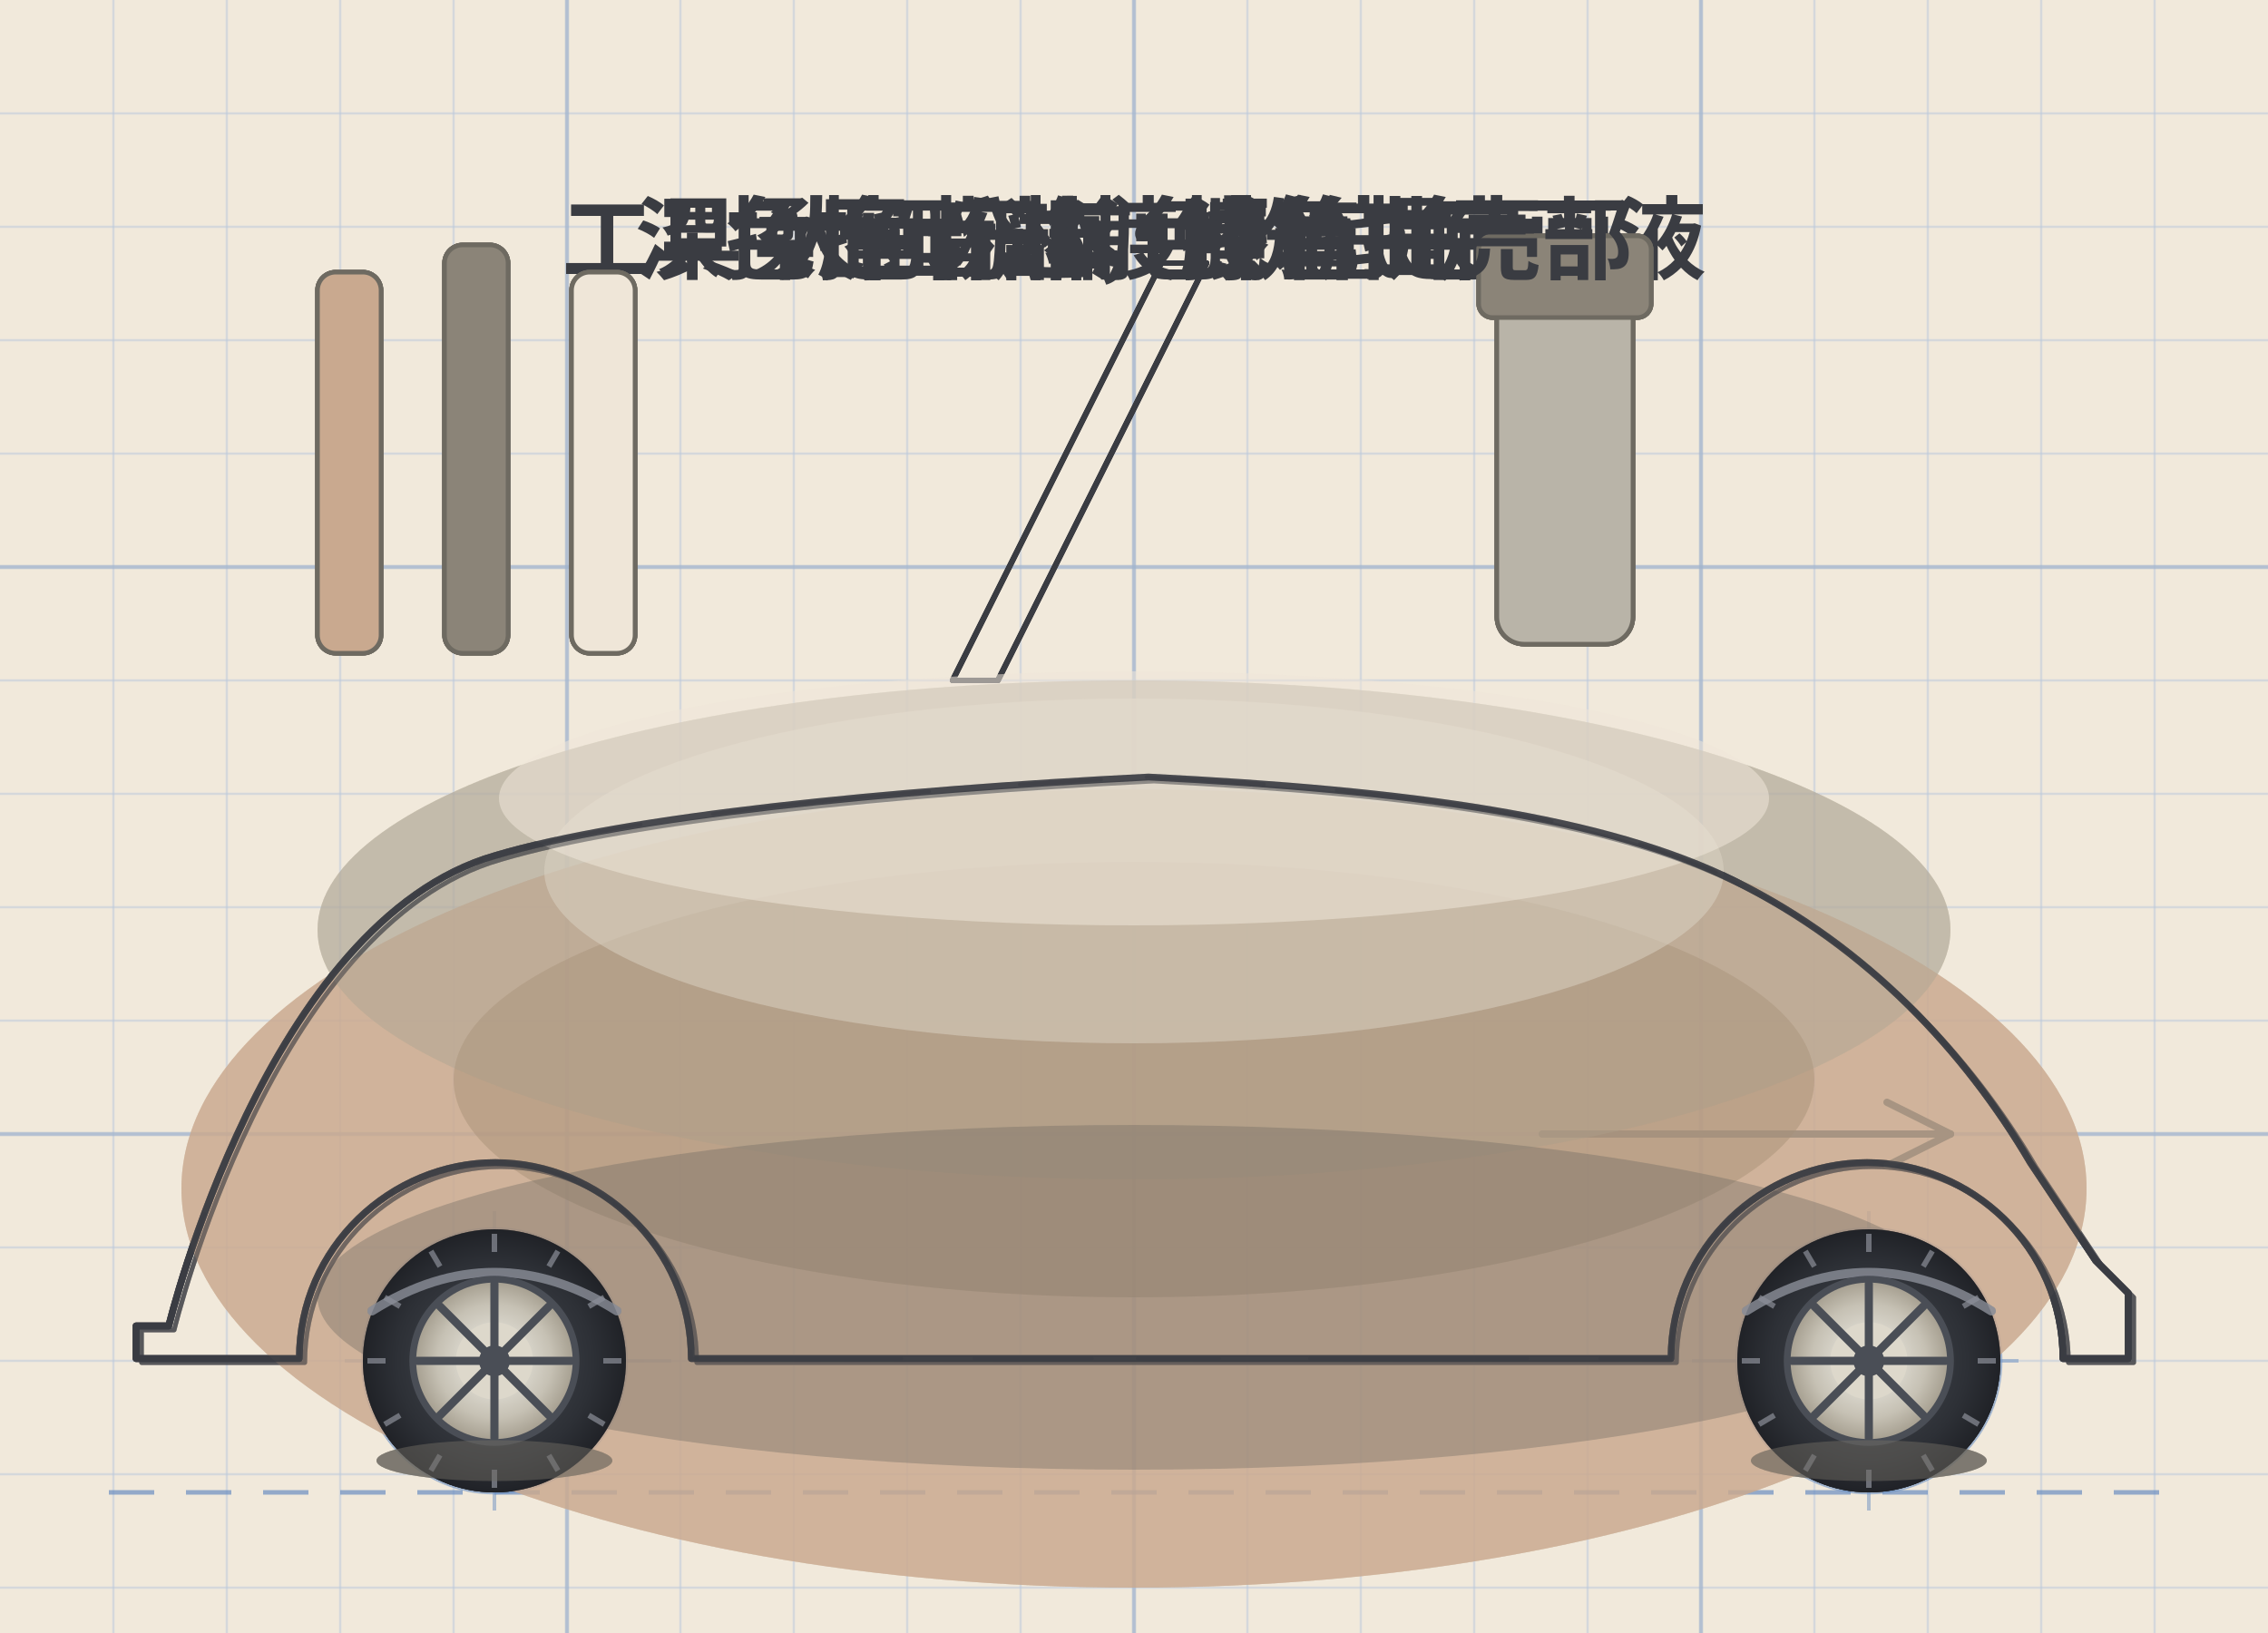
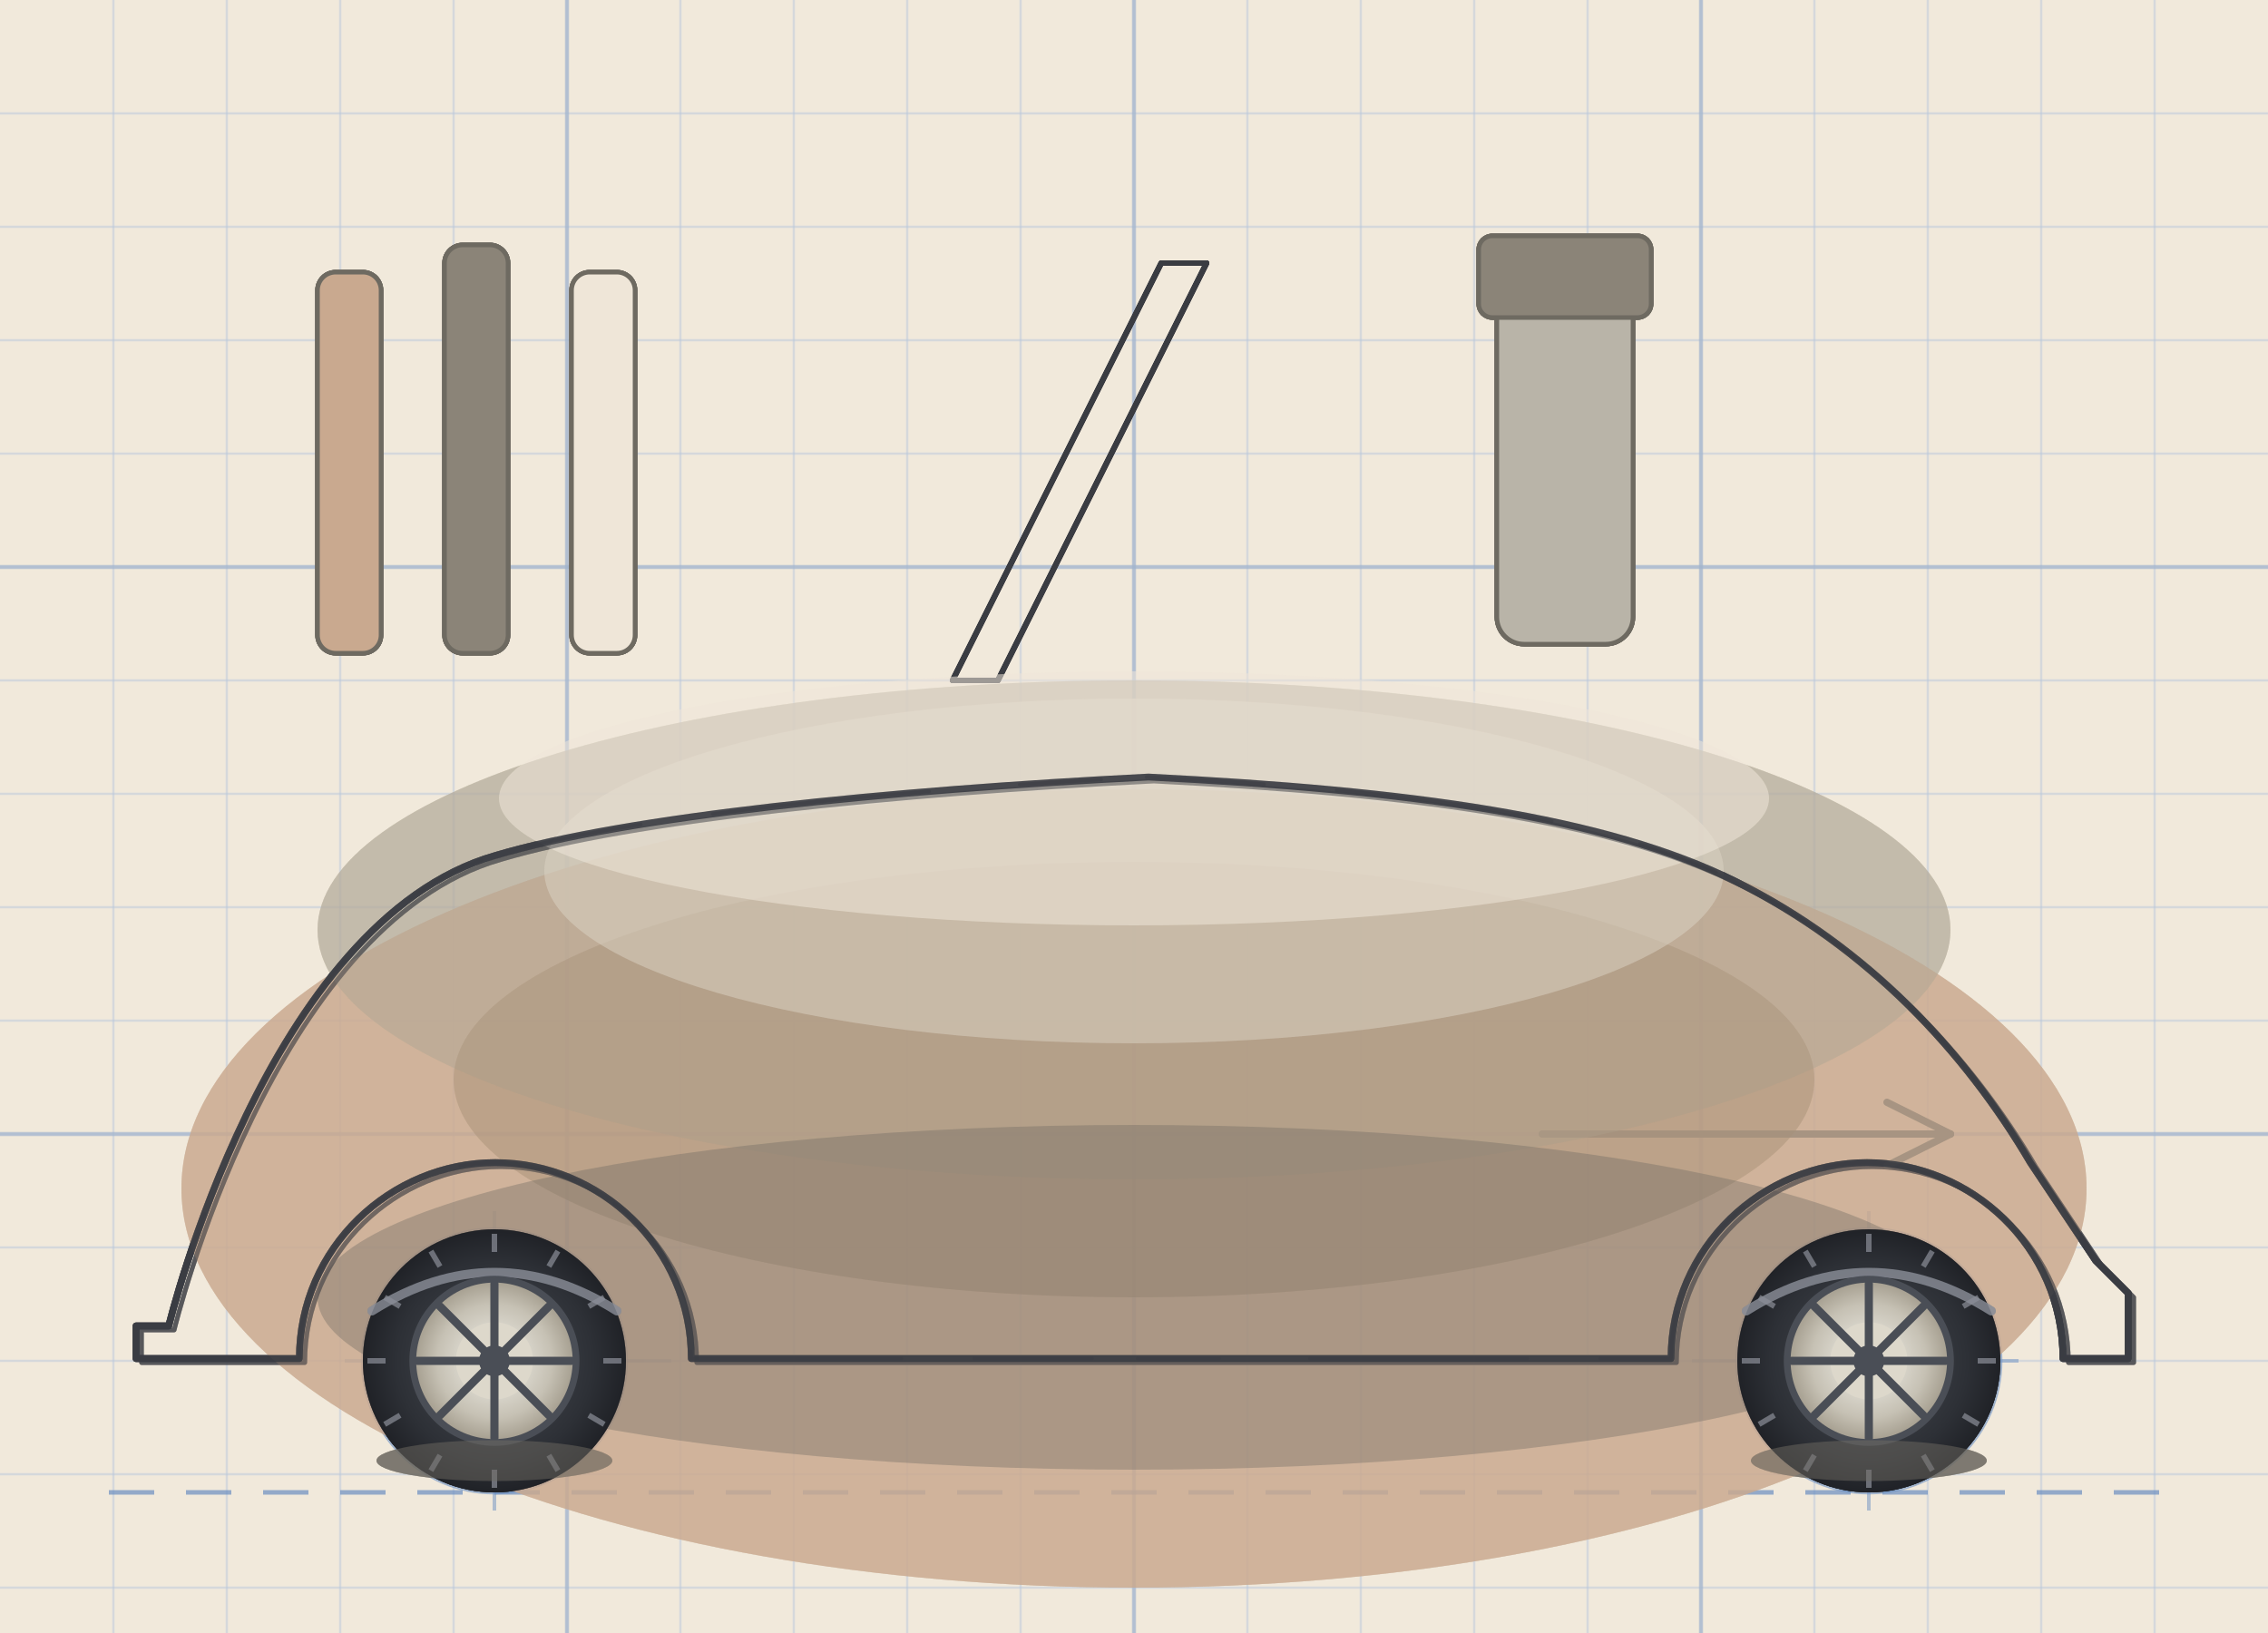
<svg xmlns="http://www.w3.org/2000/svg" viewBox="0 0 500 360" role="img">
  <defs>
    <linearGradient id="gBody" x1="0" y1="0" x2="0" y2="1">
      <stop offset="0%" stop-color="#FBF9F3" />
      <stop offset="18%" stop-color="#E9E4D8" />
      <stop offset="55%" stop-color="#C9C2B2" />
      <stop offset="100%" stop-color="#9C9484" />
    </linearGradient>
    <linearGradient id="gGlass" x1="0" y1="0" x2="0" y2="1">
      <stop offset="0%" stop-color="#55585F" />
      <stop offset="100%" stop-color="#7B7F88" />
    </linearGradient>
    <radialGradient id="gTire" cx="0.5" cy="0.5" r="0.5">
      <stop offset="0%" stop-color="#4A4E55" />
      <stop offset="75%" stop-color="#2D3036" />
      <stop offset="100%" stop-color="#202227" />
    </radialGradient>
    <radialGradient id="gRim" cx="0.5" cy="0.5" r="0.5">
      <stop offset="0%" stop-color="#F3F2EC" />
      <stop offset="70%" stop-color="#C6C1B4" />
      <stop offset="100%" stop-color="#A39C8D" />
    </radialGradient>
    <radialGradient id="gGround" cx="0.5" cy="0.5" r="0.5">
      <stop offset="0%" stop-color="#8A8478" stop-opacity="0.34" />
      <stop offset="100%" stop-color="#8A8478" stop-opacity="0" />
    </radialGradient>
    <radialGradient id="gMetal" cx="0.5" cy="0.36" r="0.66">
      <stop offset="0%" stop-color="#FDFCF8" />
      <stop offset="24%" stop-color="#D4CFC2" />
      <stop offset="48%" stop-color="#8B8478" />
      <stop offset="66%" stop-color="#3A3C42" />
      <stop offset="82%" stop-color="#B9B3A6" />
      <stop offset="100%" stop-color="#6E6A61" />
    </radialGradient>
    <radialGradient id="gMatte" cx="0.5" cy="0.42" r="0.62">
      <stop offset="0%" stop-color="#EFEDE6" />
      <stop offset="55%" stop-color="#B9B4A8" />
      <stop offset="100%" stop-color="#7D786E" />
    </radialGradient>
    <radialGradient id="gGlassBall" cx="0.36" cy="0.32" r="0.7">
      <stop offset="0%" stop-color="#FBF9F3" stop-opacity="0.2" />
      <stop offset="55%" stop-color="#7B7F88" stop-opacity="0.1" />
      <stop offset="100%" stop-color="#3A3C42" stop-opacity="0.38" />
    </radialGradient>
    <linearGradient id="gTonePaper" x1="0" y1="0" x2="0" y2="1">
      <stop offset="0%" stop-color="#D6D0C2" />
      <stop offset="100%" stop-color="#BCB5A5" />
    </linearGradient>
    <linearGradient id="gScreen" x1="0" y1="0" x2="0" y2="1">
      <stop offset="0%" stop-color="#41444C" />
      <stop offset="100%" stop-color="#22242A" />
    </linearGradient>
  </defs>
  <rect x="0" y="0" width="500" height="360" fill="#F1E9DB" />
  <line x1="25" y1="0" x2="25" y2="360" stroke="#B9C8DC" stroke-width="0.5" opacity="0.5" />
  <line x1="50" y1="0" x2="50" y2="360" stroke="#B9C8DC" stroke-width="0.5" opacity="0.5" />
  <line x1="75" y1="0" x2="75" y2="360" stroke="#B9C8DC" stroke-width="0.5" opacity="0.5" />
  <line x1="100" y1="0" x2="100" y2="360" stroke="#B9C8DC" stroke-width="0.5" opacity="0.5" />
  <line x1="125" y1="0" x2="125" y2="360" stroke="#B9C8DC" stroke-width="0.5" opacity="0.5" />
  <line x1="150" y1="0" x2="150" y2="360" stroke="#B9C8DC" stroke-width="0.5" opacity="0.5" />
  <line x1="175" y1="0" x2="175" y2="360" stroke="#B9C8DC" stroke-width="0.5" opacity="0.5" />
  <line x1="200" y1="0" x2="200" y2="360" stroke="#B9C8DC" stroke-width="0.5" opacity="0.5" />
  <line x1="225" y1="0" x2="225" y2="360" stroke="#B9C8DC" stroke-width="0.5" opacity="0.5" />
  <line x1="250" y1="0" x2="250" y2="360" stroke="#B9C8DC" stroke-width="0.5" opacity="0.5" />
  <line x1="275" y1="0" x2="275" y2="360" stroke="#B9C8DC" stroke-width="0.5" opacity="0.5" />
  <line x1="300" y1="0" x2="300" y2="360" stroke="#B9C8DC" stroke-width="0.5" opacity="0.5" />
  <line x1="325" y1="0" x2="325" y2="360" stroke="#B9C8DC" stroke-width="0.5" opacity="0.5" />
  <line x1="350" y1="0" x2="350" y2="360" stroke="#B9C8DC" stroke-width="0.5" opacity="0.5" />
  <line x1="375" y1="0" x2="375" y2="360" stroke="#B9C8DC" stroke-width="0.5" opacity="0.5" />
  <line x1="400" y1="0" x2="400" y2="360" stroke="#B9C8DC" stroke-width="0.5" opacity="0.5" />
  <line x1="425" y1="0" x2="425" y2="360" stroke="#B9C8DC" stroke-width="0.5" opacity="0.5" />
  <line x1="450" y1="0" x2="450" y2="360" stroke="#B9C8DC" stroke-width="0.5" opacity="0.5" />
  <line x1="475" y1="0" x2="475" y2="360" stroke="#B9C8DC" stroke-width="0.5" opacity="0.5" />
  <line x1="0" y1="25" x2="500" y2="25" stroke="#B9C8DC" stroke-width="0.5" opacity="0.5" />
  <line x1="0" y1="50" x2="500" y2="50" stroke="#B9C8DC" stroke-width="0.5" opacity="0.5" />
  <line x1="0" y1="75" x2="500" y2="75" stroke="#B9C8DC" stroke-width="0.5" opacity="0.5" />
  <line x1="0" y1="100" x2="500" y2="100" stroke="#B9C8DC" stroke-width="0.5" opacity="0.5" />
  <line x1="0" y1="125" x2="500" y2="125" stroke="#B9C8DC" stroke-width="0.5" opacity="0.5" />
  <line x1="0" y1="150" x2="500" y2="150" stroke="#B9C8DC" stroke-width="0.5" opacity="0.5" />
  <line x1="0" y1="175" x2="500" y2="175" stroke="#B9C8DC" stroke-width="0.5" opacity="0.5" />
  <line x1="0" y1="200" x2="500" y2="200" stroke="#B9C8DC" stroke-width="0.5" opacity="0.5" />
  <line x1="0" y1="225" x2="500" y2="225" stroke="#B9C8DC" stroke-width="0.5" opacity="0.5" />
  <line x1="0" y1="250" x2="500" y2="250" stroke="#B9C8DC" stroke-width="0.5" opacity="0.5" />
  <line x1="0" y1="275" x2="500" y2="275" stroke="#B9C8DC" stroke-width="0.5" opacity="0.5" />
  <line x1="0" y1="300" x2="500" y2="300" stroke="#B9C8DC" stroke-width="0.5" opacity="0.5" />
  <line x1="0" y1="325" x2="500" y2="325" stroke="#B9C8DC" stroke-width="0.5" opacity="0.5" />
  <line x1="0" y1="350" x2="500" y2="350" stroke="#B9C8DC" stroke-width="0.5" opacity="0.5" />
  <line x1="125" y1="0" x2="125" y2="360" stroke="#9FB2CC" stroke-width="0.9" opacity="0.65" />
  <line x1="250" y1="0" x2="250" y2="360" stroke="#9FB2CC" stroke-width="0.9" opacity="0.65" />
  <line x1="375" y1="0" x2="375" y2="360" stroke="#9FB2CC" stroke-width="0.9" opacity="0.65" />
  <line x1="0" y1="125" x2="500" y2="125" stroke="#9FB2CC" stroke-width="0.9" opacity="0.65" />
  <line x1="0" y1="250" x2="500" y2="250" stroke="#9FB2CC" stroke-width="0.9" opacity="0.65" />
  <line x1="24" y1="329" x2="476" y2="329" stroke="#6B8FC2" stroke-width="1.0" stroke-dasharray="10 7" opacity="0.7" />
  <circle cx="109" cy="300" r="29" stroke="#6B8FC2" stroke-width="0.9" fill="none" opacity="0.6" />
  <line x1="76" y1="300" x2="142" y2="300" stroke="#6B8FC2" stroke-width="0.8" opacity="0.5" />
  <line x1="109" y1="267" x2="109" y2="333" stroke="#6B8FC2" stroke-width="0.8" opacity="0.5" />
  <circle cx="412" cy="300" r="29" stroke="#6B8FC2" stroke-width="0.9" fill="none" opacity="0.6" />
  <line x1="379" y1="300" x2="445" y2="300" stroke="#6B8FC2" stroke-width="0.8" opacity="0.5" />
  <line x1="412" y1="267" x2="412" y2="333" stroke="#6B8FC2" stroke-width="0.8" opacity="0.5" />
  <line x1="109" y1="300" x2="412" y2="300" stroke="#6B8FC2" stroke-width="0.8" stroke-dasharray="6 5" opacity="0.45" />
  <rect x="70" y="60" width="14" height="84" rx="4" fill="#C9A98F" stroke="#6E6A61" stroke-width="1.0" />
  <rect x="98" y="54" width="14" height="90" rx="4" fill="#8B8478" stroke="#6E6A61" stroke-width="1.0" />
  <rect x="126" y="60" width="14" height="84" rx="4" fill="#EFE6D8" stroke="#6E6A61" stroke-width="1.0" />
  <path d="M210 150 L256 58 L266 58 L220 150 Z" stroke="#3A3C42" stroke-width="1.2" stroke-linecap="round" stroke-linejoin="round" fill="none" />
  <rect x="330" y="64" width="30" height="78" rx="6" fill="#B9B4A8" stroke="#6E6A61" stroke-width="1.0" />
  <rect x="326" y="52" width="38" height="18" rx="3" fill="#8B8478" stroke="#6E6A61" stroke-width="1.0" />
-   <text x="250" y="60" text-anchor="middle" font-size="20" font-family="'Microsoft YaHei', sans-serif" font-weight="600" fill="#3A3C42">工具：色粉棒 · 擦笔 · 定画液</text>
  <rect x="70" y="60" width="14" height="84" rx="4" fill="#C9A98F" stroke="#6E6A61" stroke-width="1.0" />
  <rect x="98" y="54" width="14" height="90" rx="4" fill="#8B8478" stroke="#6E6A61" stroke-width="1.0" />
  <rect x="126" y="60" width="14" height="84" rx="4" fill="#EFE6D8" stroke="#6E6A61" stroke-width="1.0" />
  <path d="M210 150 L256 58 L266 58 L220 150 Z" stroke="#3A3C42" stroke-width="1.2" stroke-linecap="round" stroke-linejoin="round" fill="none" />
  <rect x="330" y="64" width="30" height="78" rx="6" fill="#B9B4A8" stroke="#6E6A61" stroke-width="1.0" />
  <rect x="326" y="52" width="38" height="18" rx="3" fill="#8B8478" stroke="#6E6A61" stroke-width="1.0" />
  <ellipse cx="250" cy="262" rx="210" ry="88" fill="#C9A98F" opacity="0.45" />
  <ellipse cx="250" cy="205" rx="180" ry="55" fill="#B3AA98" opacity="0.35" />
  <path d="M37.2 292.3 C37.2 292.3 58.8 203.0 109.2 188.6 C138.0 180.0 195.6 174.2 253.2 171.3 C310.8 174.2 354.0 180.0 382.8 194.4 C411.6 208.7 433.2 231.8 447.6 256.3 L462.0 277.9 L469.2 285.1 L469.2 299.5 L454.8 299.5 C454.8 275.0 434.6 256.3 411.6 256.3 C388.6 256.3 368.4 275.0 368.4 299.5 L152.4 299.5 C152.4 275.0 132.2 256.3 109.2 256.3 C86.2 256.3 66.0 275.0 66.0 299.5 L30.0 299.5 L30.0 292.3 Z" stroke="#3A3C42" stroke-width="1.5" stroke-linecap="round" stroke-linejoin="round" fill="none" opacity="0.9" />
  <path d="M37.2 292.3 C37.2 292.3 58.8 203.0 109.2 188.6 C138.0 180.0 195.6 174.2 253.2 171.3 C310.8 174.2 354.0 180.0 382.8 194.4 C411.6 208.7 433.2 231.8 447.6 256.3 L462.0 277.9 L469.2 285.1 L469.2 299.5 L454.8 299.5 C454.8 275.0 434.6 256.3 411.6 256.3 C388.6 256.3 368.4 275.0 368.4 299.5 L152.4 299.5 C152.4 275.0 132.2 256.3 109.2 256.3 C86.2 256.3 66.0 275.0 66.0 299.5 L30.0 299.5 L30.0 292.3 Z" stroke="#3A3C42" stroke-width="1" stroke-linecap="round" stroke-linejoin="round" fill="none" opacity="0.45" transform="translate(1.2 0.9)" />
  <path d="M37.2 292.3 C37.2 292.3 58.8 203.0 109.2 188.6 C138.0 180.0 195.6 174.2 253.2 171.3 C310.8 174.2 354.0 180.0 382.8 194.4 C411.6 208.7 433.2 231.8 447.6 256.3 L462.0 277.9 L469.2 285.1 L469.2 299.5 L454.8 299.5 C454.8 275.0 434.6 256.3 411.6 256.3 C388.6 256.3 368.4 275.0 368.4 299.5 L152.4 299.5 C152.4 275.0 132.2 256.3 109.2 256.3 C86.2 256.3 66.0 275.0 66.0 299.5 L30.0 299.5 L30.0 292.3 Z" stroke="#3A3C42" stroke-width="0.8" stroke-linecap="round" stroke-linejoin="round" fill="none" stroke-dasharray="26 16 48 20 18 10" opacity="0.5" />
  <circle cx="109" cy="300" r="29" fill="url(#gTire)" />
  <line x1="133.0" y1="300.0" x2="137.0" y2="300.0" stroke="#8B8F98" stroke-width="1.2" opacity="0.7" />
  <line x1="129.8" y1="312.0" x2="133.2" y2="314.0" stroke="#8B8F98" stroke-width="1.2" opacity="0.7" />
  <line x1="121.0" y1="320.8" x2="123.0" y2="324.2" stroke="#8B8F98" stroke-width="1.2" opacity="0.7" />
  <line x1="109.0" y1="324.0" x2="109.0" y2="328.0" stroke="#8B8F98" stroke-width="1.2" opacity="0.7" />
  <line x1="97.0" y1="320.8" x2="95.0" y2="324.2" stroke="#8B8F98" stroke-width="1.2" opacity="0.7" />
  <line x1="88.2" y1="312.0" x2="84.8" y2="314.0" stroke="#8B8F98" stroke-width="1.2" opacity="0.7" />
  <line x1="85.0" y1="300.0" x2="81.0" y2="300.0" stroke="#8B8F98" stroke-width="1.2" opacity="0.7" />
  <line x1="88.2" y1="288.0" x2="84.8" y2="286.0" stroke="#8B8F98" stroke-width="1.2" opacity="0.7" />
  <line x1="97.0" y1="279.2" x2="95.0" y2="275.8" stroke="#8B8F98" stroke-width="1.2" opacity="0.7" />
  <line x1="109.0" y1="276.0" x2="109.0" y2="272.0" stroke="#8B8F98" stroke-width="1.2" opacity="0.7" />
  <line x1="121.0" y1="279.2" x2="123.0" y2="275.8" stroke="#8B8F98" stroke-width="1.2" opacity="0.7" />
  <line x1="129.8" y1="288.0" x2="133.2" y2="286.0" stroke="#8B8F98" stroke-width="1.2" opacity="0.7" />
  <path d="M82 289 Q109 272 136 289" stroke="#8B8F98" stroke-width="2.0" fill="none" stroke-linecap="round" opacity="0.8" />
  <circle cx="109" cy="300" r="18" fill="url(#gRim)" stroke="#4A4E56" stroke-width="1.5" />
  <circle cx="109" cy="300" r="8.5" fill="#DDD8CB" />
  <line x1="109" y1="300" x2="126.0" y2="300.0" stroke="#4A4E56" stroke-width="1.8" stroke-linecap="round" />
  <line x1="109" y1="300" x2="121.0" y2="312.0" stroke="#4A4E56" stroke-width="1.8" stroke-linecap="round" />
  <line x1="109" y1="300" x2="109.0" y2="317.0" stroke="#4A4E56" stroke-width="1.8" stroke-linecap="round" />
  <line x1="109" y1="300" x2="97.0" y2="312.0" stroke="#4A4E56" stroke-width="1.8" stroke-linecap="round" />
  <line x1="109" y1="300" x2="92.0" y2="300.0" stroke="#4A4E56" stroke-width="1.8" stroke-linecap="round" />
  <line x1="109" y1="300" x2="97.0" y2="288.0" stroke="#4A4E56" stroke-width="1.8" stroke-linecap="round" />
  <line x1="109" y1="300" x2="109.0" y2="283.0" stroke="#4A4E56" stroke-width="1.8" stroke-linecap="round" />
  <line x1="109" y1="300" x2="121.0" y2="288.0" stroke="#4A4E56" stroke-width="1.8" stroke-linecap="round" />
  <circle cx="109" cy="300" r="3.4" fill="#4A4E56" />
  <ellipse cx="109" cy="322" rx="26" ry="4.5" fill="#6E6A61" opacity="0.5" />
  <circle cx="412" cy="300" r="29" fill="url(#gTire)" />
  <line x1="436.0" y1="300.0" x2="440.0" y2="300.0" stroke="#8B8F98" stroke-width="1.2" opacity="0.7" />
  <line x1="432.8" y1="312.0" x2="436.2" y2="314.0" stroke="#8B8F98" stroke-width="1.2" opacity="0.7" />
  <line x1="424.0" y1="320.8" x2="426.0" y2="324.2" stroke="#8B8F98" stroke-width="1.2" opacity="0.7" />
  <line x1="412.0" y1="324.0" x2="412.0" y2="328.0" stroke="#8B8F98" stroke-width="1.2" opacity="0.7" />
  <line x1="400.0" y1="320.8" x2="398.0" y2="324.2" stroke="#8B8F98" stroke-width="1.2" opacity="0.7" />
  <line x1="391.2" y1="312.0" x2="387.8" y2="314.0" stroke="#8B8F98" stroke-width="1.2" opacity="0.7" />
  <line x1="388.0" y1="300.0" x2="384.0" y2="300.0" stroke="#8B8F98" stroke-width="1.2" opacity="0.7" />
  <line x1="391.2" y1="288.0" x2="387.8" y2="286.0" stroke="#8B8F98" stroke-width="1.2" opacity="0.7" />
  <line x1="400.0" y1="279.2" x2="398.0" y2="275.8" stroke="#8B8F98" stroke-width="1.2" opacity="0.7" />
  <line x1="412.0" y1="276.0" x2="412.0" y2="272.0" stroke="#8B8F98" stroke-width="1.2" opacity="0.7" />
  <line x1="424.0" y1="279.2" x2="426.0" y2="275.8" stroke="#8B8F98" stroke-width="1.2" opacity="0.7" />
  <line x1="432.8" y1="288.0" x2="436.2" y2="286.0" stroke="#8B8F98" stroke-width="1.2" opacity="0.7" />
  <path d="M385 289 Q412 272 439 289" stroke="#8B8F98" stroke-width="2.0" fill="none" stroke-linecap="round" opacity="0.8" />
  <circle cx="412" cy="300" r="18" fill="url(#gRim)" stroke="#4A4E56" stroke-width="1.5" />
  <circle cx="412" cy="300" r="8.5" fill="#DDD8CB" />
  <line x1="412" y1="300" x2="429.0" y2="300.0" stroke="#4A4E56" stroke-width="1.8" stroke-linecap="round" />
  <line x1="412" y1="300" x2="424.0" y2="312.0" stroke="#4A4E56" stroke-width="1.8" stroke-linecap="round" />
  <line x1="412" y1="300" x2="412.0" y2="317.0" stroke="#4A4E56" stroke-width="1.8" stroke-linecap="round" />
  <line x1="412" y1="300" x2="400.0" y2="312.0" stroke="#4A4E56" stroke-width="1.8" stroke-linecap="round" />
  <line x1="412" y1="300" x2="395.0" y2="300.0" stroke="#4A4E56" stroke-width="1.8" stroke-linecap="round" />
  <line x1="412" y1="300" x2="400.0" y2="288.0" stroke="#4A4E56" stroke-width="1.8" stroke-linecap="round" />
  <line x1="412" y1="300" x2="412.0" y2="283.0" stroke="#4A4E56" stroke-width="1.8" stroke-linecap="round" />
  <line x1="412" y1="300" x2="424.0" y2="288.0" stroke="#4A4E56" stroke-width="1.8" stroke-linecap="round" />
  <circle cx="412" cy="300" r="3.4" fill="#4A4E56" />
  <ellipse cx="412" cy="322" rx="26" ry="4.5" fill="#6E6A61" opacity="0.5" />
-   <text x="250" y="60" text-anchor="middle" font-size="20" font-family="'Microsoft YaHei', sans-serif" font-weight="600" fill="#3A3C42">大面积铺色粉底色</text>
  <rect x="70" y="60" width="14" height="84" rx="4" fill="#C9A98F" stroke="#6E6A61" stroke-width="1.0" />
  <rect x="98" y="54" width="14" height="90" rx="4" fill="#8B8478" stroke="#6E6A61" stroke-width="1.0" />
  <rect x="126" y="60" width="14" height="84" rx="4" fill="#EFE6D8" stroke="#6E6A61" stroke-width="1.0" />
  <path d="M210 150 L256 58 L266 58 L220 150 Z" stroke="#3A3C42" stroke-width="1.2" stroke-linecap="round" stroke-linejoin="round" fill="none" />
  <rect x="330" y="64" width="30" height="78" rx="6" fill="#B9B4A8" stroke="#6E6A61" stroke-width="1.0" />
  <rect x="326" y="52" width="38" height="18" rx="3" fill="#8B8478" stroke="#6E6A61" stroke-width="1.0" />
  <ellipse cx="250" cy="262" rx="210" ry="88" fill="#C9A98F" opacity="0.45" />
  <ellipse cx="250" cy="205" rx="180" ry="55" fill="#B3AA98" opacity="0.35" />
  <ellipse cx="250" cy="238" rx="150" ry="48" fill="#A58F76" opacity="0.32" />
  <ellipse cx="250" cy="192" rx="130" ry="38" fill="#D8CFC0" opacity="0.5" />
  <path d="M37.2 292.3 C37.2 292.3 58.8 203.0 109.2 188.6 C138.0 180.0 195.6 174.2 253.2 171.3 C310.8 174.2 354.0 180.0 382.8 194.4 C411.6 208.7 433.2 231.8 447.6 256.3 L462.0 277.9 L469.2 285.1 L469.2 299.5 L454.8 299.5 C454.8 275.0 434.6 256.3 411.6 256.3 C388.6 256.3 368.4 275.0 368.4 299.5 L152.4 299.5 C152.4 275.0 132.2 256.3 109.2 256.3 C86.2 256.3 66.0 275.0 66.0 299.5 L30.0 299.5 L30.0 292.3 Z" stroke="#3A3C42" stroke-width="1.5" stroke-linecap="round" stroke-linejoin="round" fill="none" opacity="0.9" />
  <path d="M37.2 292.3 C37.2 292.3 58.8 203.0 109.2 188.6 C138.0 180.0 195.6 174.2 253.2 171.3 C310.8 174.2 354.0 180.0 382.8 194.4 C411.6 208.7 433.2 231.8 447.6 256.3 L462.0 277.9 L469.2 285.1 L469.2 299.5 L454.8 299.5 C454.8 275.0 434.6 256.3 411.6 256.3 C388.6 256.3 368.4 275.0 368.4 299.5 L152.4 299.5 C152.4 275.0 132.2 256.3 109.2 256.3 C86.2 256.3 66.0 275.0 66.0 299.5 L30.0 299.5 L30.0 292.3 Z" stroke="#3A3C42" stroke-width="1" stroke-linecap="round" stroke-linejoin="round" fill="none" opacity="0.45" transform="translate(1.2 0.9)" />
  <path d="M37.2 292.3 C37.2 292.3 58.8 203.0 109.2 188.6 C138.0 180.0 195.6 174.2 253.2 171.3 C310.8 174.2 354.0 180.0 382.8 194.4 C411.6 208.7 433.2 231.8 447.6 256.3 L462.0 277.9 L469.2 285.1 L469.2 299.5 L454.8 299.5 C454.8 275.0 434.6 256.3 411.6 256.3 C388.6 256.3 368.4 275.0 368.4 299.5 L152.4 299.5 C152.4 275.0 132.2 256.3 109.2 256.3 C86.2 256.3 66.0 275.0 66.0 299.5 L30.0 299.5 L30.0 292.3 Z" stroke="#3A3C42" stroke-width="0.8" stroke-linecap="round" stroke-linejoin="round" fill="none" stroke-dasharray="26 16 48 20 18 10" opacity="0.5" />
  <circle cx="109" cy="300" r="29" fill="url(#gTire)" />
  <line x1="133.0" y1="300.0" x2="137.0" y2="300.0" stroke="#8B8F98" stroke-width="1.2" opacity="0.7" />
  <line x1="129.8" y1="312.0" x2="133.2" y2="314.0" stroke="#8B8F98" stroke-width="1.2" opacity="0.7" />
  <line x1="121.0" y1="320.8" x2="123.0" y2="324.2" stroke="#8B8F98" stroke-width="1.2" opacity="0.7" />
  <line x1="109.0" y1="324.0" x2="109.0" y2="328.0" stroke="#8B8F98" stroke-width="1.2" opacity="0.7" />
  <line x1="97.0" y1="320.8" x2="95.0" y2="324.2" stroke="#8B8F98" stroke-width="1.2" opacity="0.7" />
  <line x1="88.2" y1="312.0" x2="84.8" y2="314.0" stroke="#8B8F98" stroke-width="1.2" opacity="0.7" />
  <line x1="85.0" y1="300.0" x2="81.0" y2="300.0" stroke="#8B8F98" stroke-width="1.2" opacity="0.7" />
  <line x1="88.2" y1="288.0" x2="84.8" y2="286.0" stroke="#8B8F98" stroke-width="1.2" opacity="0.7" />
  <line x1="97.0" y1="279.2" x2="95.0" y2="275.8" stroke="#8B8F98" stroke-width="1.2" opacity="0.7" />
  <line x1="109.0" y1="276.0" x2="109.0" y2="272.0" stroke="#8B8F98" stroke-width="1.2" opacity="0.7" />
  <line x1="121.0" y1="279.2" x2="123.0" y2="275.8" stroke="#8B8F98" stroke-width="1.2" opacity="0.7" />
  <line x1="129.8" y1="288.0" x2="133.2" y2="286.0" stroke="#8B8F98" stroke-width="1.2" opacity="0.7" />
  <path d="M82 289 Q109 272 136 289" stroke="#8B8F98" stroke-width="2.0" fill="none" stroke-linecap="round" opacity="0.8" />
  <circle cx="109" cy="300" r="18" fill="url(#gRim)" stroke="#4A4E56" stroke-width="1.5" />
  <circle cx="109" cy="300" r="8.5" fill="#DDD8CB" />
  <line x1="109" y1="300" x2="126.0" y2="300.0" stroke="#4A4E56" stroke-width="1.8" stroke-linecap="round" />
  <line x1="109" y1="300" x2="121.0" y2="312.0" stroke="#4A4E56" stroke-width="1.8" stroke-linecap="round" />
  <line x1="109" y1="300" x2="109.0" y2="317.0" stroke="#4A4E56" stroke-width="1.8" stroke-linecap="round" />
  <line x1="109" y1="300" x2="97.0" y2="312.0" stroke="#4A4E56" stroke-width="1.8" stroke-linecap="round" />
  <line x1="109" y1="300" x2="92.0" y2="300.0" stroke="#4A4E56" stroke-width="1.8" stroke-linecap="round" />
  <line x1="109" y1="300" x2="97.0" y2="288.0" stroke="#4A4E56" stroke-width="1.8" stroke-linecap="round" />
  <line x1="109" y1="300" x2="109.0" y2="283.0" stroke="#4A4E56" stroke-width="1.8" stroke-linecap="round" />
  <line x1="109" y1="300" x2="121.0" y2="288.0" stroke="#4A4E56" stroke-width="1.8" stroke-linecap="round" />
  <circle cx="109" cy="300" r="3.4" fill="#4A4E56" />
  <ellipse cx="109" cy="322" rx="26" ry="4.5" fill="#6E6A61" opacity="0.5" />
  <circle cx="412" cy="300" r="29" fill="url(#gTire)" />
  <line x1="436.0" y1="300.0" x2="440.0" y2="300.0" stroke="#8B8F98" stroke-width="1.2" opacity="0.7" />
  <line x1="432.8" y1="312.0" x2="436.2" y2="314.0" stroke="#8B8F98" stroke-width="1.2" opacity="0.7" />
  <line x1="424.0" y1="320.8" x2="426.0" y2="324.2" stroke="#8B8F98" stroke-width="1.2" opacity="0.7" />
  <line x1="412.0" y1="324.0" x2="412.0" y2="328.0" stroke="#8B8F98" stroke-width="1.2" opacity="0.7" />
  <line x1="400.0" y1="320.8" x2="398.0" y2="324.2" stroke="#8B8F98" stroke-width="1.2" opacity="0.7" />
  <line x1="391.2" y1="312.0" x2="387.8" y2="314.0" stroke="#8B8F98" stroke-width="1.2" opacity="0.7" />
  <line x1="388.0" y1="300.0" x2="384.0" y2="300.0" stroke="#8B8F98" stroke-width="1.2" opacity="0.7" />
  <line x1="391.2" y1="288.0" x2="387.8" y2="286.0" stroke="#8B8F98" stroke-width="1.2" opacity="0.7" />
  <line x1="400.0" y1="279.2" x2="398.0" y2="275.8" stroke="#8B8F98" stroke-width="1.2" opacity="0.7" />
  <line x1="412.0" y1="276.0" x2="412.0" y2="272.0" stroke="#8B8F98" stroke-width="1.2" opacity="0.7" />
  <line x1="424.0" y1="279.2" x2="426.0" y2="275.8" stroke="#8B8F98" stroke-width="1.2" opacity="0.7" />
  <line x1="432.8" y1="288.0" x2="436.2" y2="286.0" stroke="#8B8F98" stroke-width="1.2" opacity="0.7" />
  <path d="M385 289 Q412 272 439 289" stroke="#8B8F98" stroke-width="2.0" fill="none" stroke-linecap="round" opacity="0.8" />
  <circle cx="412" cy="300" r="18" fill="url(#gRim)" stroke="#4A4E56" stroke-width="1.5" />
  <circle cx="412" cy="300" r="8.5" fill="#DDD8CB" />
  <line x1="412" y1="300" x2="429.0" y2="300.0" stroke="#4A4E56" stroke-width="1.8" stroke-linecap="round" />
  <line x1="412" y1="300" x2="424.0" y2="312.0" stroke="#4A4E56" stroke-width="1.8" stroke-linecap="round" />
  <line x1="412" y1="300" x2="412.0" y2="317.0" stroke="#4A4E56" stroke-width="1.8" stroke-linecap="round" />
  <line x1="412" y1="300" x2="400.0" y2="312.0" stroke="#4A4E56" stroke-width="1.8" stroke-linecap="round" />
  <line x1="412" y1="300" x2="395.0" y2="300.0" stroke="#4A4E56" stroke-width="1.8" stroke-linecap="round" />
  <line x1="412" y1="300" x2="400.0" y2="288.0" stroke="#4A4E56" stroke-width="1.8" stroke-linecap="round" />
  <line x1="412" y1="300" x2="412.0" y2="283.0" stroke="#4A4E56" stroke-width="1.8" stroke-linecap="round" />
  <line x1="412" y1="300" x2="424.0" y2="288.0" stroke="#4A4E56" stroke-width="1.8" stroke-linecap="round" />
  <circle cx="412" cy="300" r="3.4" fill="#4A4E56" />
  <ellipse cx="412" cy="322" rx="26" ry="4.5" fill="#6E6A61" opacity="0.5" />
  <line x1="340" y1="250" x2="430" y2="250" stroke="#8B8478" stroke-width="1.6" stroke-linecap="round" stroke-linejoin="round" />
  <line x1="416.0" y1="257.0" x2="430" y2="250" stroke="#8B8478" stroke-width="1.6" stroke-linecap="round" stroke-linejoin="round" />
  <line x1="416.0" y1="243.0" x2="430" y2="250" stroke="#8B8478" stroke-width="1.6" stroke-linecap="round" stroke-linejoin="round" />
-   <text x="250" y="60" text-anchor="middle" font-size="20" font-family="'Microsoft YaHei', sans-serif" font-weight="600" fill="#3A3C42">揉擦：过渡顺着曲面</text>
  <rect x="70" y="60" width="14" height="84" rx="4" fill="#C9A98F" stroke="#6E6A61" stroke-width="1.0" />
  <rect x="98" y="54" width="14" height="90" rx="4" fill="#8B8478" stroke="#6E6A61" stroke-width="1.0" />
  <rect x="126" y="60" width="14" height="84" rx="4" fill="#EFE6D8" stroke="#6E6A61" stroke-width="1.0" />
  <path d="M210 150 L256 58 L266 58 L220 150 Z" stroke="#3A3C42" stroke-width="1.2" stroke-linecap="round" stroke-linejoin="round" fill="none" />
  <rect x="330" y="64" width="30" height="78" rx="6" fill="#B9B4A8" stroke="#6E6A61" stroke-width="1.0" />
  <rect x="326" y="52" width="38" height="18" rx="3" fill="#8B8478" stroke="#6E6A61" stroke-width="1.0" />
  <ellipse cx="250" cy="262" rx="210" ry="88" fill="#C9A98F" opacity="0.45" />
  <ellipse cx="250" cy="205" rx="180" ry="55" fill="#B3AA98" opacity="0.35" />
  <ellipse cx="250" cy="238" rx="150" ry="48" fill="#A58F76" opacity="0.32" />
  <ellipse cx="250" cy="192" rx="130" ry="38" fill="#D8CFC0" opacity="0.5" />
  <ellipse cx="250" cy="286" rx="180" ry="38" fill="#6E6A61" opacity="0.38" />
  <ellipse cx="250" cy="176" rx="140" ry="28" fill="#EFE6D8" opacity="0.55" />
  <path d="M37.2 292.3 C37.2 292.3 58.8 203.0 109.2 188.6 C138.0 180.0 195.6 174.2 253.2 171.3 C310.8 174.2 354.0 180.0 382.8 194.4 C411.6 208.7 433.2 231.8 447.6 256.3 L462.0 277.9 L469.2 285.1 L469.2 299.5 L454.8 299.5 C454.8 275.0 434.6 256.3 411.6 256.3 C388.6 256.3 368.4 275.0 368.4 299.5 L152.4 299.5 C152.4 275.0 132.2 256.3 109.2 256.3 C86.2 256.3 66.0 275.0 66.0 299.5 L30.0 299.5 L30.0 292.3 Z" stroke="#3A3C42" stroke-width="1.5" stroke-linecap="round" stroke-linejoin="round" fill="none" opacity="0.9" />
  <path d="M37.2 292.3 C37.2 292.3 58.8 203.0 109.2 188.6 C138.0 180.0 195.6 174.2 253.2 171.3 C310.8 174.2 354.0 180.0 382.8 194.4 C411.6 208.7 433.2 231.8 447.6 256.3 L462.0 277.9 L469.2 285.1 L469.2 299.5 L454.8 299.5 C454.8 275.0 434.6 256.3 411.6 256.3 C388.6 256.3 368.4 275.0 368.4 299.5 L152.4 299.5 C152.4 275.0 132.2 256.3 109.2 256.3 C86.2 256.3 66.0 275.0 66.0 299.5 L30.0 299.5 L30.0 292.3 Z" stroke="#3A3C42" stroke-width="1" stroke-linecap="round" stroke-linejoin="round" fill="none" opacity="0.45" transform="translate(1.2 0.9)" />
  <path d="M37.2 292.3 C37.2 292.3 58.8 203.0 109.2 188.6 C138.0 180.0 195.6 174.2 253.2 171.3 C310.8 174.2 354.0 180.0 382.8 194.4 C411.6 208.7 433.2 231.8 447.6 256.3 L462.0 277.9 L469.2 285.1 L469.2 299.5 L454.8 299.5 C454.8 275.0 434.6 256.3 411.6 256.3 C388.6 256.3 368.4 275.0 368.4 299.5 L152.4 299.5 C152.4 275.0 132.2 256.3 109.2 256.3 C86.2 256.3 66.0 275.0 66.0 299.5 L30.0 299.5 L30.0 292.3 Z" stroke="#3A3C42" stroke-width="0.8" stroke-linecap="round" stroke-linejoin="round" fill="none" stroke-dasharray="26 16 48 20 18 10" opacity="0.5" />
  <circle cx="109" cy="300" r="29" fill="url(#gTire)" />
  <line x1="133.0" y1="300.0" x2="137.0" y2="300.0" stroke="#8B8F98" stroke-width="1.2" opacity="0.7" />
  <line x1="129.8" y1="312.0" x2="133.2" y2="314.0" stroke="#8B8F98" stroke-width="1.2" opacity="0.7" />
  <line x1="121.0" y1="320.8" x2="123.0" y2="324.2" stroke="#8B8F98" stroke-width="1.2" opacity="0.7" />
  <line x1="109.0" y1="324.0" x2="109.0" y2="328.0" stroke="#8B8F98" stroke-width="1.2" opacity="0.7" />
  <line x1="97.0" y1="320.8" x2="95.0" y2="324.2" stroke="#8B8F98" stroke-width="1.2" opacity="0.7" />
  <line x1="88.2" y1="312.0" x2="84.8" y2="314.0" stroke="#8B8F98" stroke-width="1.2" opacity="0.7" />
  <line x1="85.0" y1="300.0" x2="81.0" y2="300.0" stroke="#8B8F98" stroke-width="1.2" opacity="0.7" />
  <line x1="88.2" y1="288.0" x2="84.8" y2="286.0" stroke="#8B8F98" stroke-width="1.2" opacity="0.7" />
  <line x1="97.0" y1="279.2" x2="95.0" y2="275.8" stroke="#8B8F98" stroke-width="1.2" opacity="0.7" />
  <line x1="109.0" y1="276.0" x2="109.0" y2="272.0" stroke="#8B8F98" stroke-width="1.2" opacity="0.7" />
  <line x1="121.0" y1="279.2" x2="123.0" y2="275.8" stroke="#8B8F98" stroke-width="1.2" opacity="0.7" />
  <line x1="129.8" y1="288.0" x2="133.2" y2="286.0" stroke="#8B8F98" stroke-width="1.2" opacity="0.7" />
  <path d="M82 289 Q109 272 136 289" stroke="#8B8F98" stroke-width="2.0" fill="none" stroke-linecap="round" opacity="0.8" />
  <circle cx="109" cy="300" r="18" fill="url(#gRim)" stroke="#4A4E56" stroke-width="1.5" />
  <circle cx="109" cy="300" r="8.5" fill="#DDD8CB" />
  <line x1="109" y1="300" x2="126.0" y2="300.0" stroke="#4A4E56" stroke-width="1.8" stroke-linecap="round" />
  <line x1="109" y1="300" x2="121.0" y2="312.0" stroke="#4A4E56" stroke-width="1.8" stroke-linecap="round" />
  <line x1="109" y1="300" x2="109.0" y2="317.0" stroke="#4A4E56" stroke-width="1.8" stroke-linecap="round" />
  <line x1="109" y1="300" x2="97.0" y2="312.0" stroke="#4A4E56" stroke-width="1.8" stroke-linecap="round" />
  <line x1="109" y1="300" x2="92.0" y2="300.0" stroke="#4A4E56" stroke-width="1.8" stroke-linecap="round" />
  <line x1="109" y1="300" x2="97.0" y2="288.0" stroke="#4A4E56" stroke-width="1.8" stroke-linecap="round" />
  <line x1="109" y1="300" x2="109.0" y2="283.0" stroke="#4A4E56" stroke-width="1.8" stroke-linecap="round" />
  <line x1="109" y1="300" x2="121.0" y2="288.0" stroke="#4A4E56" stroke-width="1.8" stroke-linecap="round" />
  <circle cx="109" cy="300" r="3.4" fill="#4A4E56" />
  <ellipse cx="109" cy="322" rx="26" ry="4.5" fill="#6E6A61" opacity="0.5" />
  <circle cx="412" cy="300" r="29" fill="url(#gTire)" />
  <line x1="436.0" y1="300.0" x2="440.0" y2="300.0" stroke="#8B8F98" stroke-width="1.2" opacity="0.7" />
  <line x1="432.8" y1="312.0" x2="436.2" y2="314.0" stroke="#8B8F98" stroke-width="1.2" opacity="0.7" />
  <line x1="424.0" y1="320.8" x2="426.0" y2="324.2" stroke="#8B8F98" stroke-width="1.2" opacity="0.7" />
  <line x1="412.0" y1="324.0" x2="412.0" y2="328.0" stroke="#8B8F98" stroke-width="1.2" opacity="0.7" />
  <line x1="400.0" y1="320.8" x2="398.0" y2="324.2" stroke="#8B8F98" stroke-width="1.2" opacity="0.7" />
  <line x1="391.2" y1="312.0" x2="387.8" y2="314.0" stroke="#8B8F98" stroke-width="1.2" opacity="0.7" />
  <line x1="388.0" y1="300.0" x2="384.0" y2="300.0" stroke="#8B8F98" stroke-width="1.2" opacity="0.7" />
  <line x1="391.2" y1="288.0" x2="387.8" y2="286.0" stroke="#8B8F98" stroke-width="1.2" opacity="0.7" />
  <line x1="400.0" y1="279.2" x2="398.0" y2="275.8" stroke="#8B8F98" stroke-width="1.2" opacity="0.7" />
  <line x1="412.0" y1="276.0" x2="412.0" y2="272.0" stroke="#8B8F98" stroke-width="1.2" opacity="0.7" />
  <line x1="424.0" y1="279.2" x2="426.0" y2="275.8" stroke="#8B8F98" stroke-width="1.2" opacity="0.7" />
  <line x1="432.8" y1="288.0" x2="436.2" y2="286.0" stroke="#8B8F98" stroke-width="1.2" opacity="0.7" />
  <path d="M385 289 Q412 272 439 289" stroke="#8B8F98" stroke-width="2.0" fill="none" stroke-linecap="round" opacity="0.8" />
  <circle cx="412" cy="300" r="18" fill="url(#gRim)" stroke="#4A4E56" stroke-width="1.5" />
  <circle cx="412" cy="300" r="8.5" fill="#DDD8CB" />
  <line x1="412" y1="300" x2="429.0" y2="300.0" stroke="#4A4E56" stroke-width="1.8" stroke-linecap="round" />
  <line x1="412" y1="300" x2="424.0" y2="312.0" stroke="#4A4E56" stroke-width="1.8" stroke-linecap="round" />
  <line x1="412" y1="300" x2="412.0" y2="317.0" stroke="#4A4E56" stroke-width="1.8" stroke-linecap="round" />
  <line x1="412" y1="300" x2="400.0" y2="312.0" stroke="#4A4E56" stroke-width="1.8" stroke-linecap="round" />
  <line x1="412" y1="300" x2="395.0" y2="300.0" stroke="#4A4E56" stroke-width="1.8" stroke-linecap="round" />
  <line x1="412" y1="300" x2="400.0" y2="288.0" stroke="#4A4E56" stroke-width="1.8" stroke-linecap="round" />
  <line x1="412" y1="300" x2="412.0" y2="283.0" stroke="#4A4E56" stroke-width="1.8" stroke-linecap="round" />
  <line x1="412" y1="300" x2="424.0" y2="288.0" stroke="#4A4E56" stroke-width="1.8" stroke-linecap="round" />
  <circle cx="412" cy="300" r="3.4" fill="#4A4E56" />
  <ellipse cx="412" cy="322" rx="26" ry="4.5" fill="#6E6A61" opacity="0.5" />
-   <text x="250" y="60" text-anchor="middle" font-size="20" font-family="'Microsoft YaHei', sans-serif" font-weight="600" fill="#3A3C42">深色压暗部，浅色提亮部</text>
</svg>
